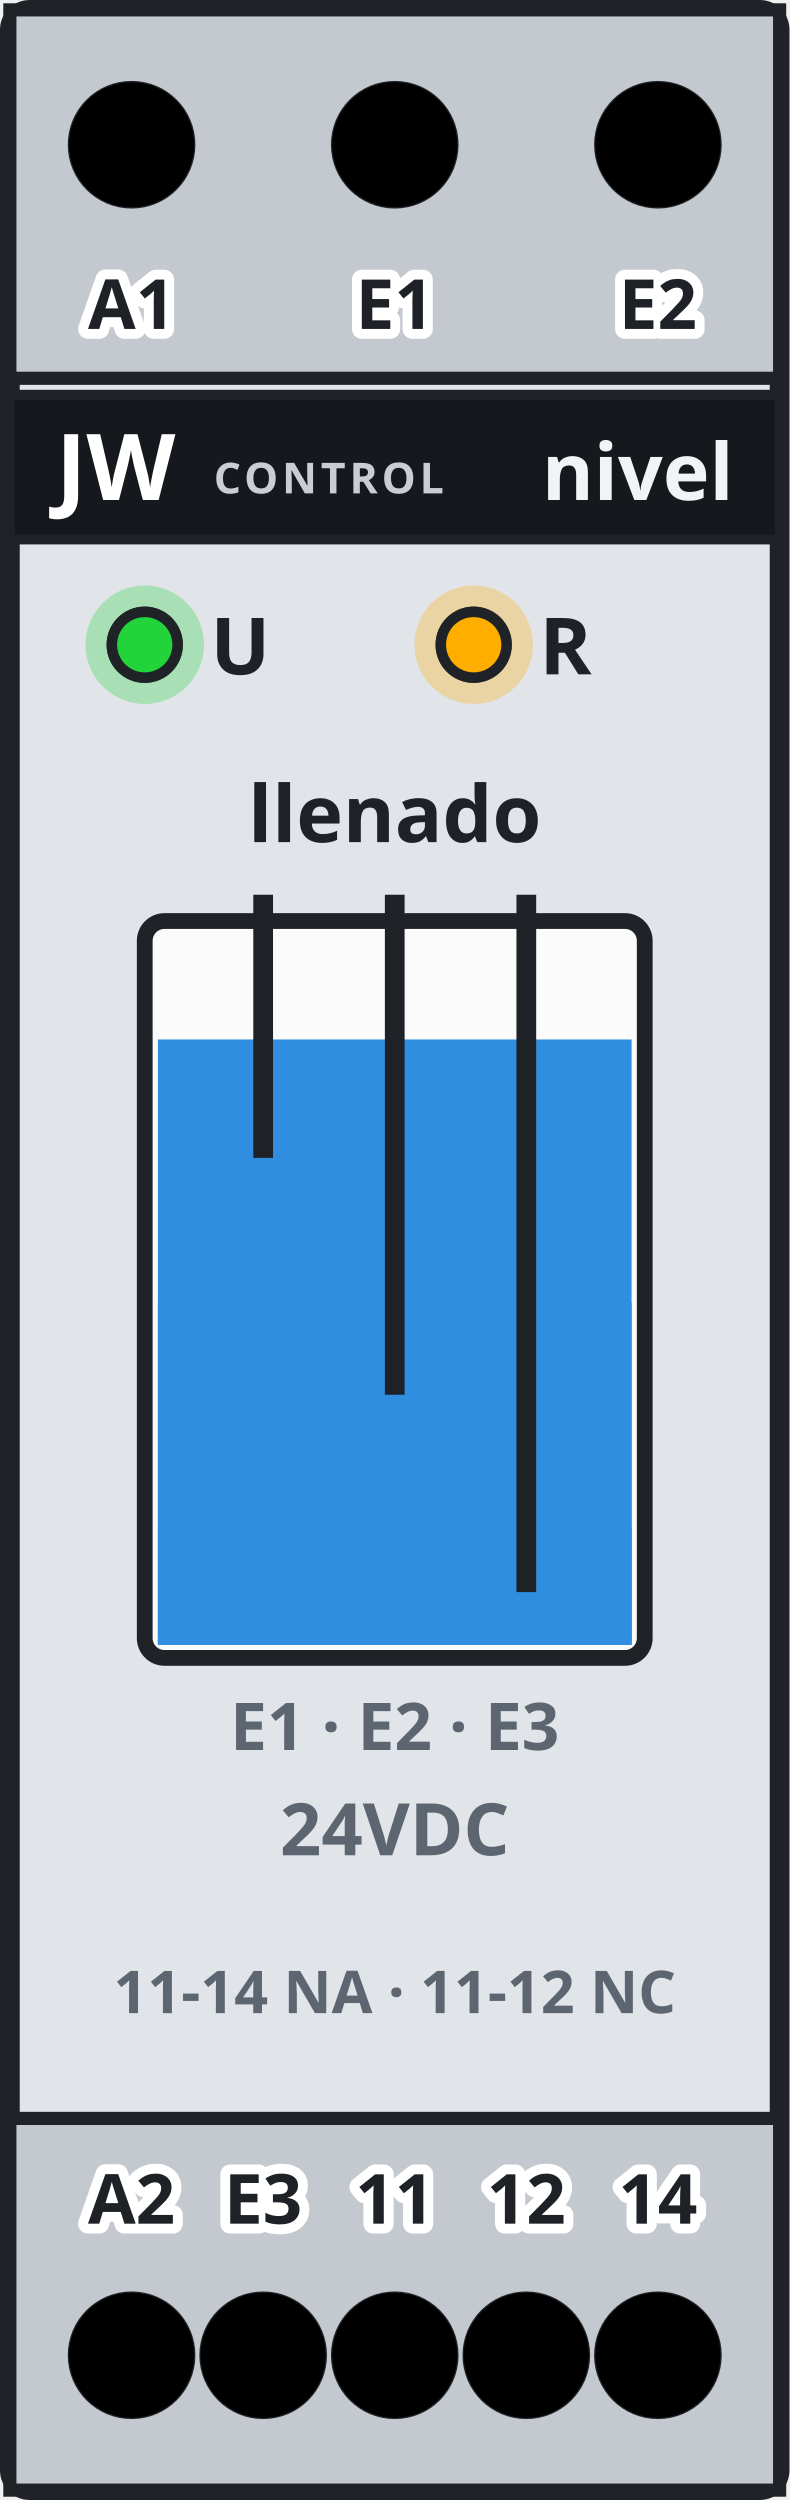
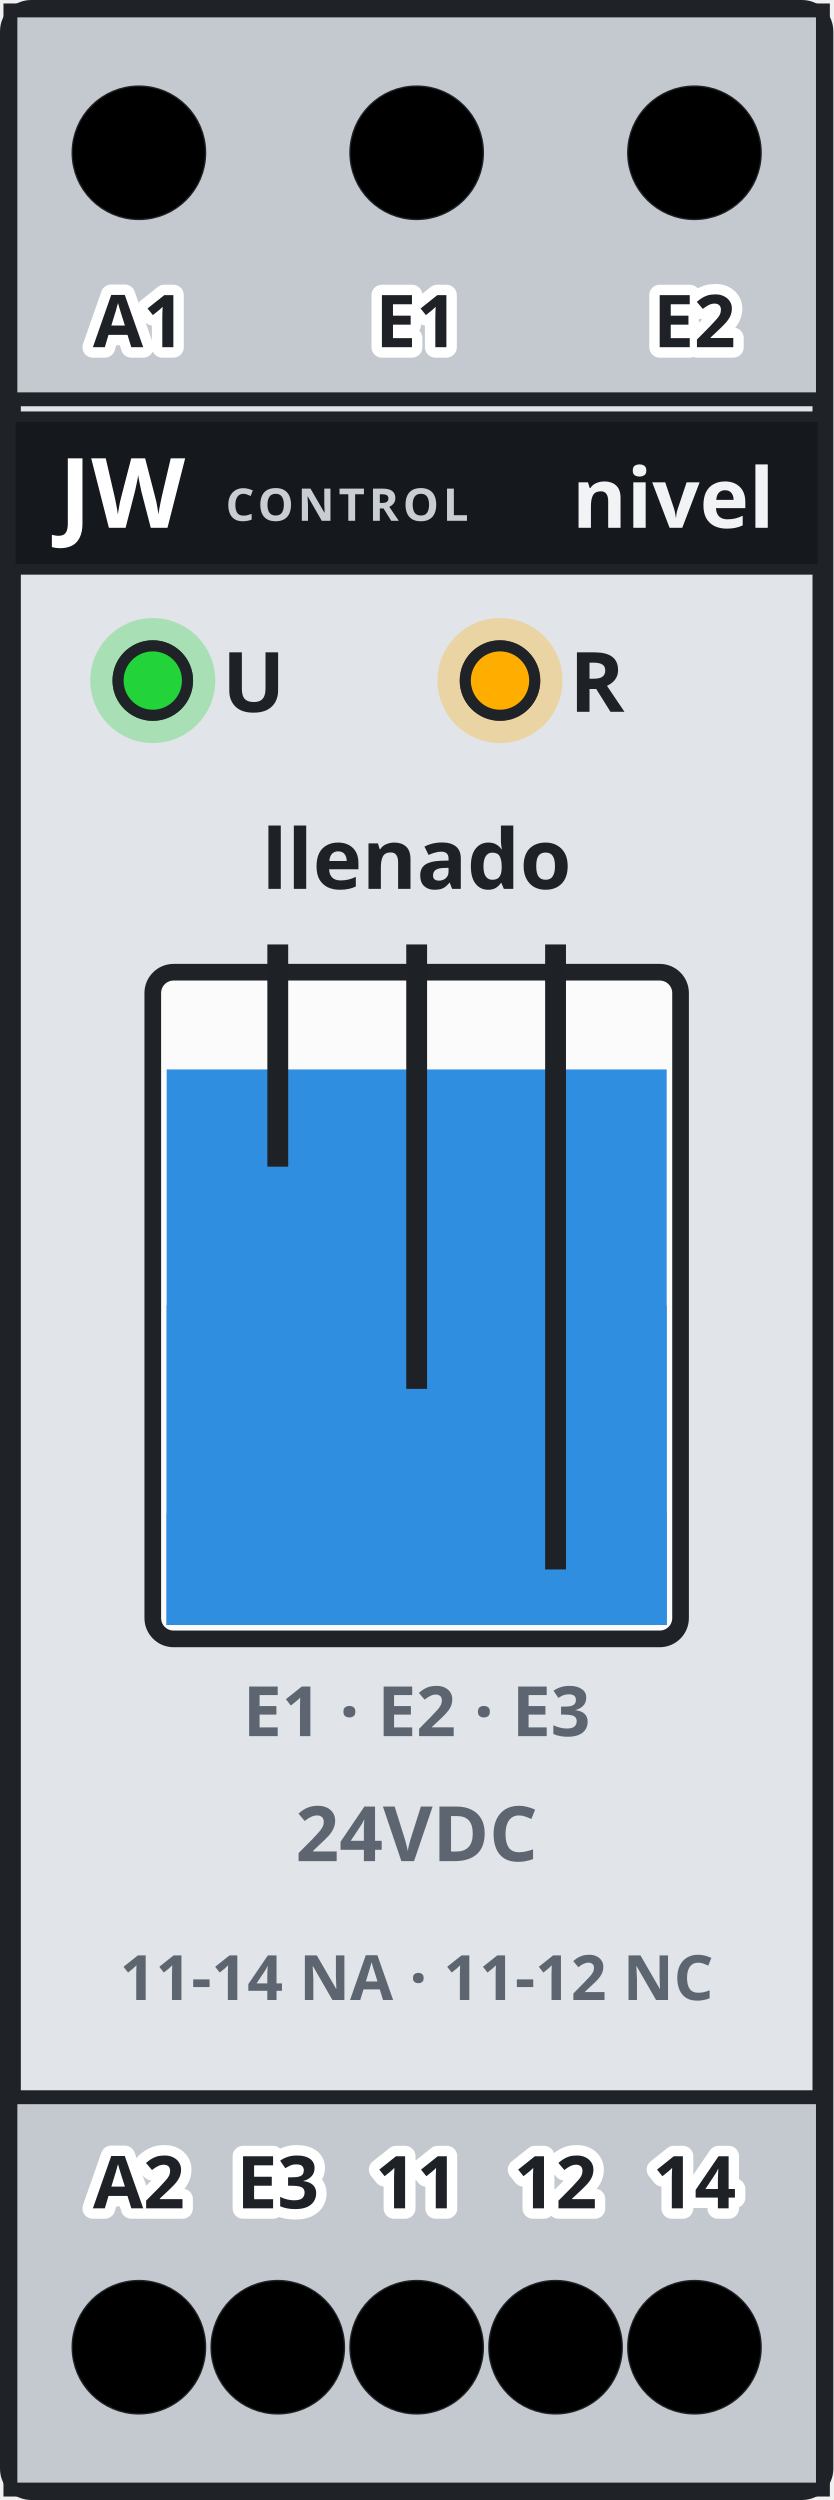
- <svg xmlns="http://www.w3.org/2000/svg" viewBox="0 0 120 380" width="120" height="380" font-family="Segoe UI,Noto Sans,Arial,sans-serif">
-   <rect x="1.5" y="1.5" width="117" height="377" rx="3" fill="#e1e4e8" stroke="#1f2328" stroke-width="3" />
+ <svg xmlns="http://www.w3.org/2000/svg" viewBox="0 0 120 360" width="120" height="360" font-family="Segoe UI,Noto Sans,Arial,sans-serif">
+   <rect x="1.5" y="1.5" width="117" height="357" rx="3" fill="#e1e4e8" stroke="#1f2328" stroke-width="3" />
  <rect x="1.5" y="1.5" width="117" height="56" fill="#c4c9cf" stroke="#1f2328" stroke-width="2" />
-   <rect x="1.5" y="322" width="117" height="56.5" fill="#c4c9cf" stroke="#1f2328" stroke-width="2" />
+   <rect x="1.5" y="302" width="117" height="56.5" fill="#c4c9cf" stroke="#1f2328" stroke-width="2" />
  <circle cx="20" cy="22" r="8.5" fill="#fbfbfc" stroke="#1f2328" stroke-width="2.4" />
  <circle cx="20" cy="22" r="5.3" fill="none" stroke="#a3aab2" stroke-width="1.2" />
  <path d="M15.3 22h9.4 M20 17.3v9.4" fill="none" stroke="#2a2e33" stroke-width="3.4" stroke-linecap="round" />
  <circle class="jw-term" data-term="A1" cx="20" cy="22" r="9.5" />
  <text x="20" y="50" font-size="10.5" font-weight="800" fill="#1e2226" text-anchor="middle" stroke="#ffffff" stroke-width="3" paint-order="stroke" stroke-linejoin="round">A1</text>
  <circle cx="60" cy="22" r="8.5" fill="#fbfbfc" stroke="#1f2328" stroke-width="2.4" />
  <circle cx="60" cy="22" r="5.3" fill="none" stroke="#a3aab2" stroke-width="1.2" />
  <path d="M55.3 22h9.4 M60 17.3v9.4" fill="none" stroke="#2a2e33" stroke-width="3.4" stroke-linecap="round" />
  <circle class="jw-term" data-term="E1" cx="60" cy="22" r="9.5" />
  <text x="60" y="50" font-size="10.5" font-weight="800" fill="#1e2226" text-anchor="middle" stroke="#ffffff" stroke-width="3" paint-order="stroke" stroke-linejoin="round">E1</text>
  <circle cx="100" cy="22" r="8.5" fill="#fbfbfc" stroke="#1f2328" stroke-width="2.4" />
  <circle cx="100" cy="22" r="5.3" fill="none" stroke="#a3aab2" stroke-width="1.2" />
  <path d="M95.3 22h9.4 M100 17.3v9.4" fill="none" stroke="#2a2e33" stroke-width="3.4" stroke-linecap="round" />
  <circle class="jw-term" data-term="E2" cx="100" cy="22" r="9.5" />
  <text x="100" y="50" font-size="10.5" font-weight="800" fill="#1e2226" text-anchor="middle" stroke="#ffffff" stroke-width="3" paint-order="stroke" stroke-linejoin="round">E2</text>
-   <circle cx="20" cy="358" r="8.5" fill="#fbfbfc" stroke="#1f2328" stroke-width="2.4" />
-   <circle cx="20" cy="358" r="5.3" fill="none" stroke="#a3aab2" stroke-width="1.2" />
-   <path d="M15.3 358h9.4 M20 353.3v9.4" fill="none" stroke="#2a2e33" stroke-width="3.4" stroke-linecap="round" />
-   <circle class="jw-term" data-term="A2" cx="20" cy="358" r="9.5" data-side="b" />
-   <text x="20" y="338" font-size="10.5" font-weight="800" fill="#1e2226" text-anchor="middle" stroke="#ffffff" stroke-width="3" paint-order="stroke" stroke-linejoin="round">A2</text>
-   <circle cx="40" cy="358" r="8.5" fill="#fbfbfc" stroke="#1f2328" stroke-width="2.4" />
-   <circle cx="40" cy="358" r="5.3" fill="none" stroke="#a3aab2" stroke-width="1.2" />
-   <path d="M35.3 358h9.4 M40 353.3v9.4" fill="none" stroke="#2a2e33" stroke-width="3.4" stroke-linecap="round" />
-   <circle class="jw-term" data-term="E3" cx="40" cy="358" r="9.5" data-side="b" />
-   <text x="40" y="338" font-size="10.5" font-weight="800" fill="#1e2226" text-anchor="middle" stroke="#ffffff" stroke-width="3" paint-order="stroke" stroke-linejoin="round">E3</text>
-   <circle cx="60" cy="358" r="8.5" fill="#fbfbfc" stroke="#1f2328" stroke-width="2.4" />
-   <circle cx="60" cy="358" r="5.3" fill="none" stroke="#a3aab2" stroke-width="1.2" />
-   <path d="M55.3 358h9.4 M60 353.3v9.4" fill="none" stroke="#2a2e33" stroke-width="3.4" stroke-linecap="round" />
-   <circle class="jw-term" data-term="11" cx="60" cy="358" r="9.5" data-side="b" />
-   <text x="60" y="338" font-size="10.5" font-weight="800" fill="#1e2226" text-anchor="middle" stroke="#ffffff" stroke-width="3" paint-order="stroke" stroke-linejoin="round">11</text>
-   <circle cx="80" cy="358" r="8.5" fill="#fbfbfc" stroke="#1f2328" stroke-width="2.4" />
-   <circle cx="80" cy="358" r="5.3" fill="none" stroke="#a3aab2" stroke-width="1.2" />
-   <path d="M75.3 358h9.4 M80 353.3v9.4" fill="none" stroke="#2a2e33" stroke-width="3.4" stroke-linecap="round" />
-   <circle class="jw-term" data-term="12" cx="80" cy="358" r="9.5" data-side="b" />
-   <text x="80" y="338" font-size="10.5" font-weight="800" fill="#1e2226" text-anchor="middle" stroke="#ffffff" stroke-width="3" paint-order="stroke" stroke-linejoin="round">12</text>
-   <circle cx="100" cy="358" r="8.5" fill="#fbfbfc" stroke="#1f2328" stroke-width="2.4" />
-   <circle cx="100" cy="358" r="5.3" fill="none" stroke="#a3aab2" stroke-width="1.2" />
-   <path d="M95.3 358h9.4 M100 353.3v9.4" fill="none" stroke="#2a2e33" stroke-width="3.4" stroke-linecap="round" />
-   <circle class="jw-term" data-term="14" cx="100" cy="358" r="9.5" data-side="b" />
-   <text x="100" y="338" font-size="10.5" font-weight="800" fill="#1e2226" text-anchor="middle" stroke="#ffffff" stroke-width="3" paint-order="stroke" stroke-linejoin="round">14</text>
+   <circle cx="20" cy="338" r="8.5" fill="#fbfbfc" stroke="#1f2328" stroke-width="2.4" />
+   <circle cx="20" cy="338" r="5.3" fill="none" stroke="#a3aab2" stroke-width="1.2" />
+   <path d="M15.3 338h9.4 M20 333.3v9.4" fill="none" stroke="#2a2e33" stroke-width="3.4" stroke-linecap="round" />
+   <circle class="jw-term" data-term="A2" cx="20" cy="338" r="9.5" data-side="b" />
+   <text x="20" y="318" font-size="10.5" font-weight="800" fill="#1e2226" text-anchor="middle" stroke="#ffffff" stroke-width="3" paint-order="stroke" stroke-linejoin="round">A2</text>
+   <circle cx="40" cy="338" r="8.5" fill="#fbfbfc" stroke="#1f2328" stroke-width="2.4" />
+   <circle cx="40" cy="338" r="5.3" fill="none" stroke="#a3aab2" stroke-width="1.2" />
+   <path d="M35.3 338h9.4 M40 333.3v9.4" fill="none" stroke="#2a2e33" stroke-width="3.4" stroke-linecap="round" />
+   <circle class="jw-term" data-term="E3" cx="40" cy="338" r="9.5" data-side="b" />
+   <text x="40" y="318" font-size="10.5" font-weight="800" fill="#1e2226" text-anchor="middle" stroke="#ffffff" stroke-width="3" paint-order="stroke" stroke-linejoin="round">E3</text>
+   <circle cx="60" cy="338" r="8.5" fill="#fbfbfc" stroke="#1f2328" stroke-width="2.4" />
+   <circle cx="60" cy="338" r="5.3" fill="none" stroke="#a3aab2" stroke-width="1.2" />
+   <path d="M55.3 338h9.4 M60 333.3v9.4" fill="none" stroke="#2a2e33" stroke-width="3.4" stroke-linecap="round" />
+   <circle class="jw-term" data-term="11" cx="60" cy="338" r="9.5" data-side="b" />
+   <text x="60" y="318" font-size="10.5" font-weight="800" fill="#1e2226" text-anchor="middle" stroke="#ffffff" stroke-width="3" paint-order="stroke" stroke-linejoin="round">11</text>
+   <circle cx="80" cy="338" r="8.5" fill="#fbfbfc" stroke="#1f2328" stroke-width="2.4" />
+   <circle cx="80" cy="338" r="5.3" fill="none" stroke="#a3aab2" stroke-width="1.2" />
+   <path d="M75.3 338h9.4 M80 333.3v9.4" fill="none" stroke="#2a2e33" stroke-width="3.4" stroke-linecap="round" />
+   <circle class="jw-term" data-term="12" cx="80" cy="338" r="9.5" data-side="b" />
+   <text x="80" y="318" font-size="10.5" font-weight="800" fill="#1e2226" text-anchor="middle" stroke="#ffffff" stroke-width="3" paint-order="stroke" stroke-linejoin="round">12</text>
+   <circle cx="100" cy="338" r="8.5" fill="#fbfbfc" stroke="#1f2328" stroke-width="2.4" />
+   <circle cx="100" cy="338" r="5.3" fill="none" stroke="#a3aab2" stroke-width="1.2" />
+   <path d="M95.3 338h9.4 M100 333.3v9.4" fill="none" stroke="#2a2e33" stroke-width="3.4" stroke-linecap="round" />
+   <circle class="jw-term" data-term="14" cx="100" cy="338" r="9.5" data-side="b" />
+   <text x="100" y="318" font-size="10.5" font-weight="800" fill="#1e2226" text-anchor="middle" stroke="#ffffff" stroke-width="3" paint-order="stroke" stroke-linejoin="round">14</text>
  <rect x="1.5" y="60" width="117" height="22" fill="#15181c" stroke="#1f2328" stroke-width="1.5" />
  <text x="8.5" y="76" font-size="14" font-weight="900" fill="#fff" text-anchor="start">JW</text>
  <text x="32.5" y="75" font-size="6.5" font-weight="800" fill="#c9ced4" text-anchor="start" letter-spacing=".6">CONTROL</text>
  <text x="111.5" y="76" font-size="12" font-weight="800" fill="#f1f3f5" text-anchor="end">nivel</text>
  <circle cx="22" cy="98" r="5" fill="#3d434b" stroke="#1f2328" stroke-width="1.6" />
  <g data-show="out.energized">
    <circle cx="22" cy="98" r="9" fill="#22d33a" stroke="none" stroke-width="0" opacity=".3" />
    <circle cx="22" cy="98" r="5" fill="#22d33a" stroke="#1f2328" stroke-width="1.6" />
  </g>
  <text x="32" y="102.5" font-size="12" font-weight="900" fill="#1e2226" text-anchor="start">U</text>
  <circle cx="72" cy="98" r="5" fill="#3d434b" stroke="#1f2328" stroke-width="1.6" />
  <g data-show="out.closed">
    <circle cx="72" cy="98" r="9" fill="#ffae00" stroke="none" stroke-width="0" opacity=".3" />
    <circle cx="72" cy="98" r="5" fill="#ffae00" stroke="#1f2328" stroke-width="1.6" />
  </g>
  <text x="82" y="102.5" font-size="12" font-weight="900" fill="#1e2226" text-anchor="start">R</text>
  <text x="60" y="128" font-size="12" font-weight="900" fill="#1e2226" text-anchor="middle" data-text="param.modo">llenado</text>
-   <rect x="22" y="140" width="76" height="112" rx="3" fill="#fbfbfc" stroke="#1f2328" stroke-width="2.4" />
-   <text x="60" y="266" font-size="10" font-weight="800" fill="#5d6670" text-anchor="middle">E1 · E2 · E3</text>
+   <rect x="22" y="140" width="76" height="96" rx="3" fill="#fbfbfc" stroke="#1f2328" stroke-width="2.4" />
+   <text x="60" y="250" font-size="10" font-weight="800" fill="#5d6670" text-anchor="middle">E1 · E2 · E3</text>
  <g data-show="out.nivel=alto">
-     <rect x="24" y="158" width="72" height="92" fill="#2f8ee0" stroke="none" stroke-width="0" />
+     <rect x="24" y="154" width="72" height="80" fill="#2f8ee0" stroke="none" stroke-width="0" />
  </g>
  <g data-show="out.nivel=medio">
-     <rect x="24" y="198" width="72" height="52" fill="#2f8ee0" stroke="none" stroke-width="0" />
+     <rect x="24" y="188" width="72" height="46" fill="#2f8ee0" stroke="none" stroke-width="0" />
  </g>
  <g data-show="out.nivel=bajo">
-     <rect x="24" y="232" width="72" height="18" fill="#2f8ee0" stroke="none" stroke-width="0" />
+     <rect x="24" y="218" width="72" height="16" fill="#2f8ee0" stroke="none" stroke-width="0" />
  </g>
-   <path d="M40 136 V176" fill="none" stroke="#1e2226" stroke-width="3" />
-   <path d="M60 136 V212" fill="none" stroke="#1e2226" stroke-width="3" />
-   <path d="M80 136 V242" fill="none" stroke="#1e2226" stroke-width="3" />
-   <text x="60" y="282" font-size="11" font-weight="800" fill="#5d6670" text-anchor="middle" data-text="param.coil">24VDC</text>
-   <text x="60" y="306" font-size="9" font-weight="800" fill="#5d6670" text-anchor="middle">11-14 NA · 11-12 NC</text>
+   <path d="M40 136 V168" fill="none" stroke="#1e2226" stroke-width="3" />
+   <path d="M60 136 V200" fill="none" stroke="#1e2226" stroke-width="3" />
+   <path d="M80 136 V226" fill="none" stroke="#1e2226" stroke-width="3" />
+   <text x="60" y="268" font-size="11" font-weight="800" fill="#5d6670" text-anchor="middle" data-text="param.coil">24VDC</text>
+   <text x="60" y="288" font-size="9" font-weight="800" fill="#5d6670" text-anchor="middle">11-14 NA · 11-12 NC</text>
</svg>
